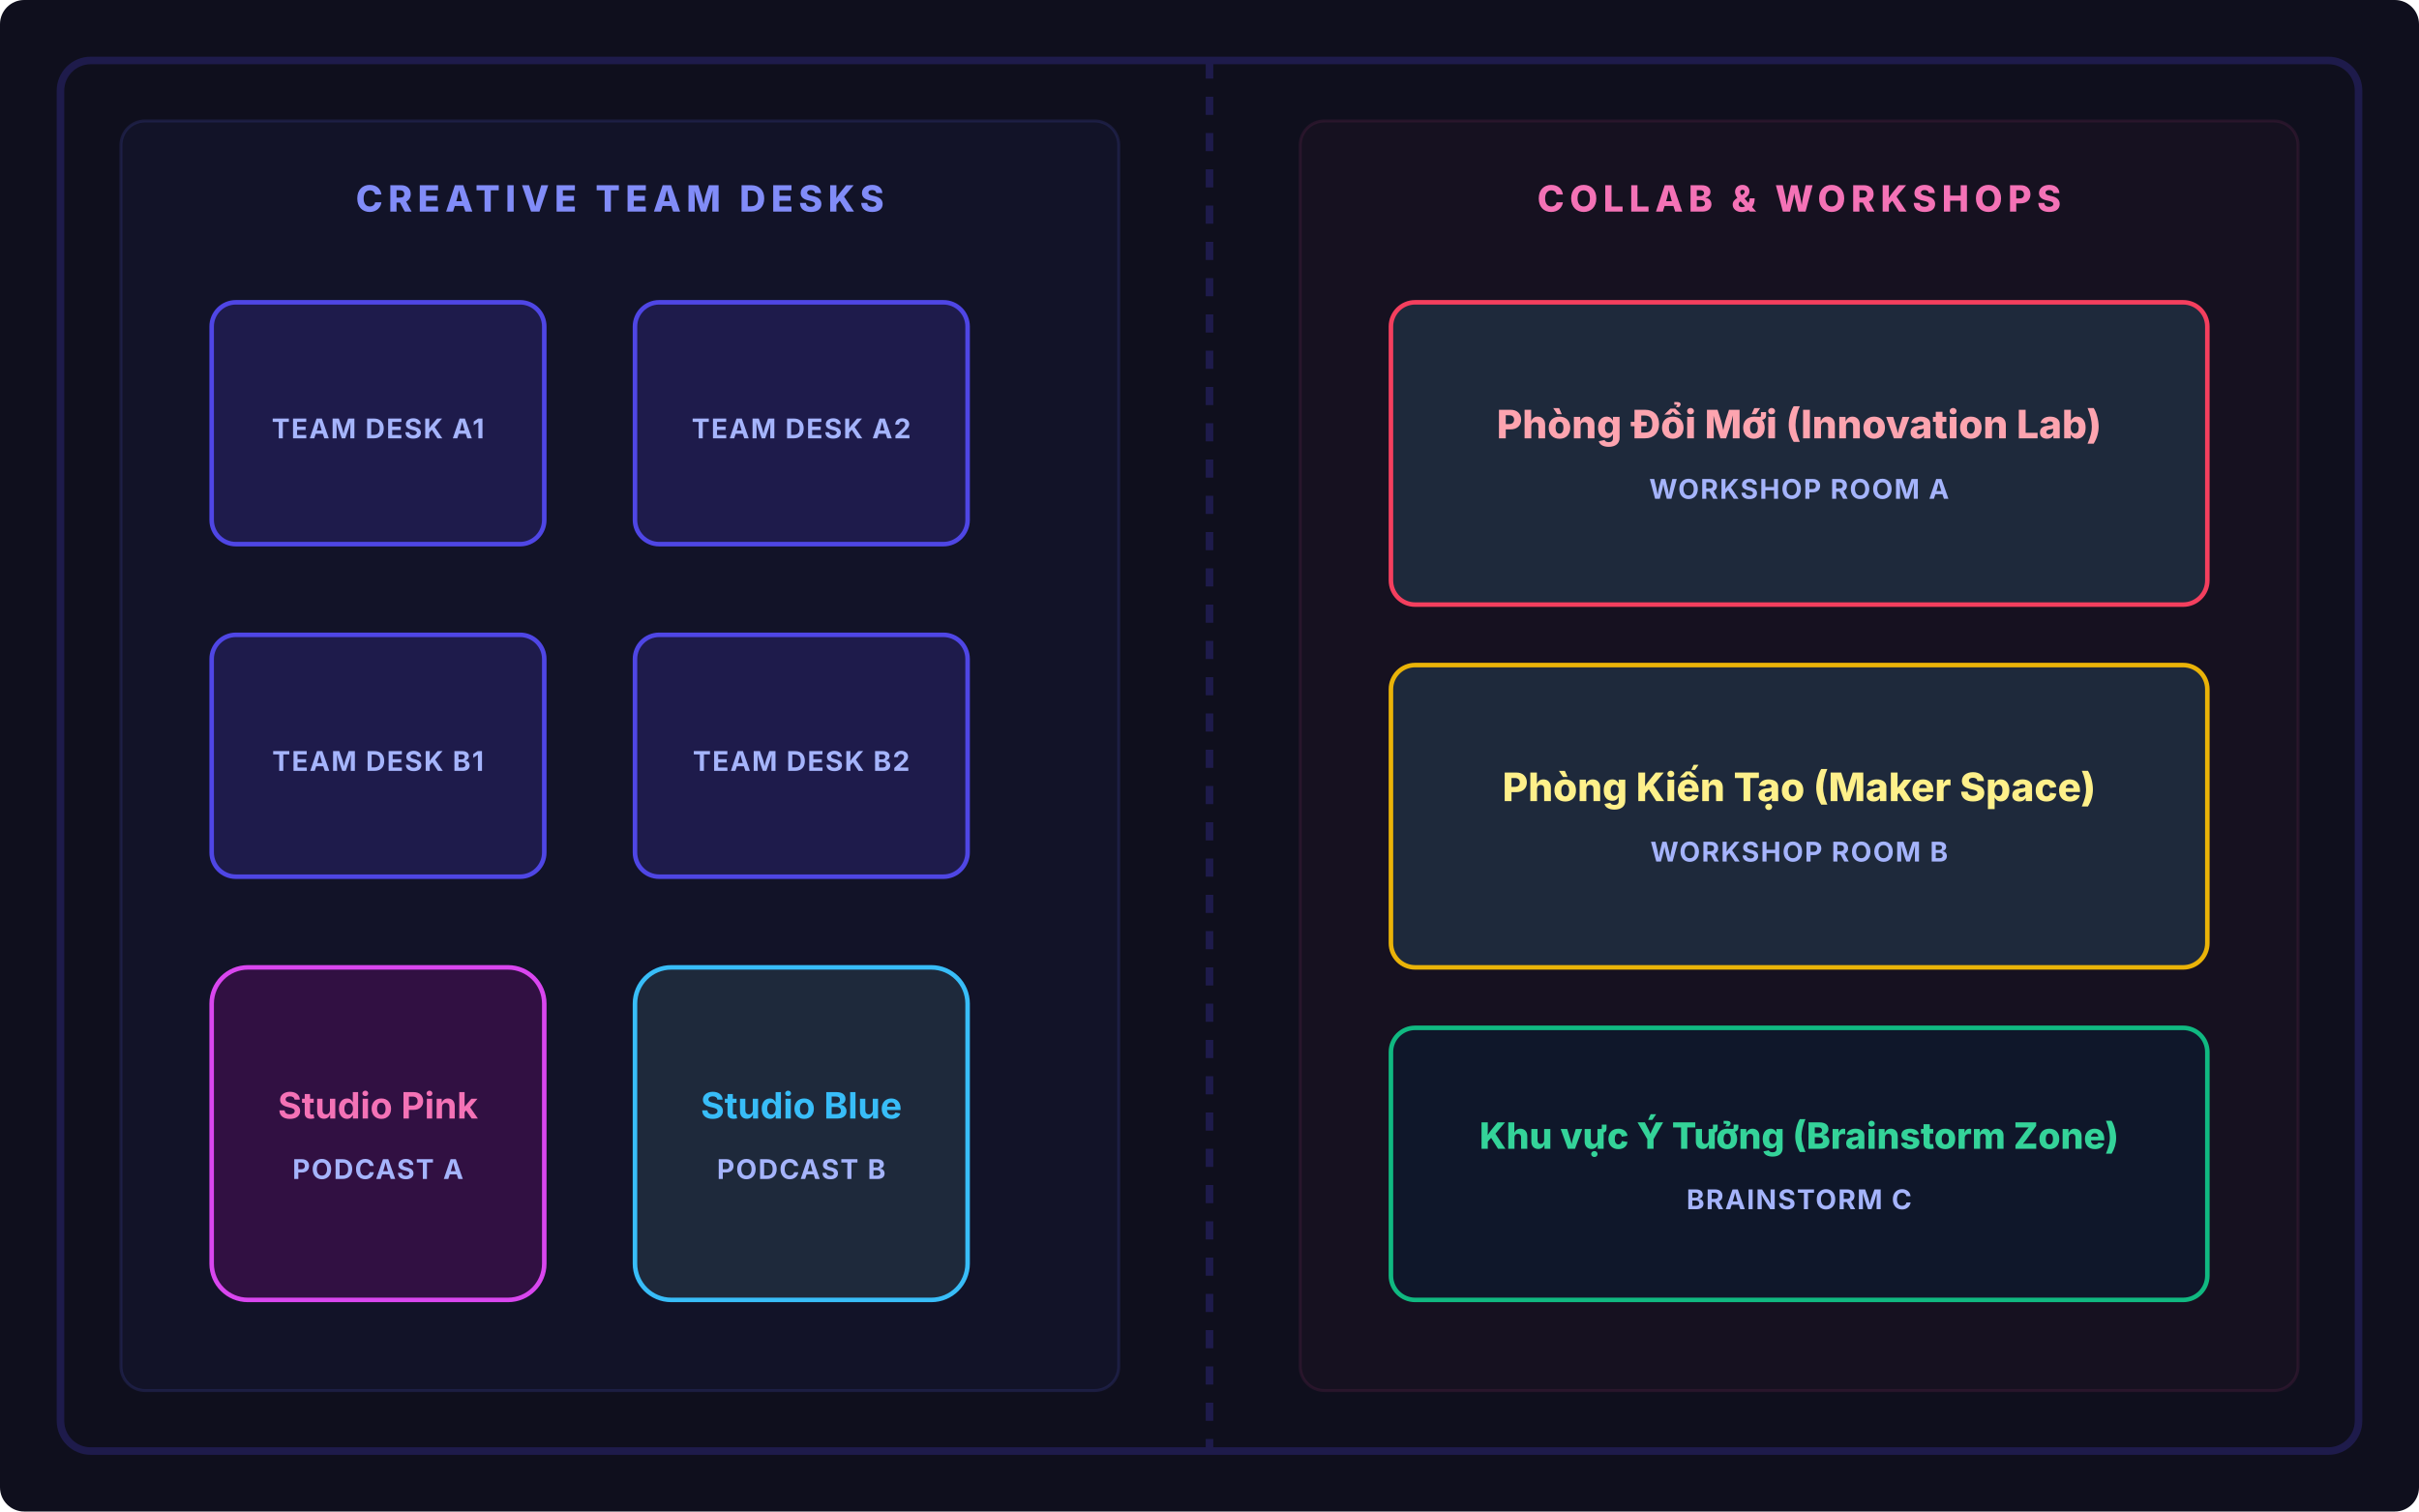
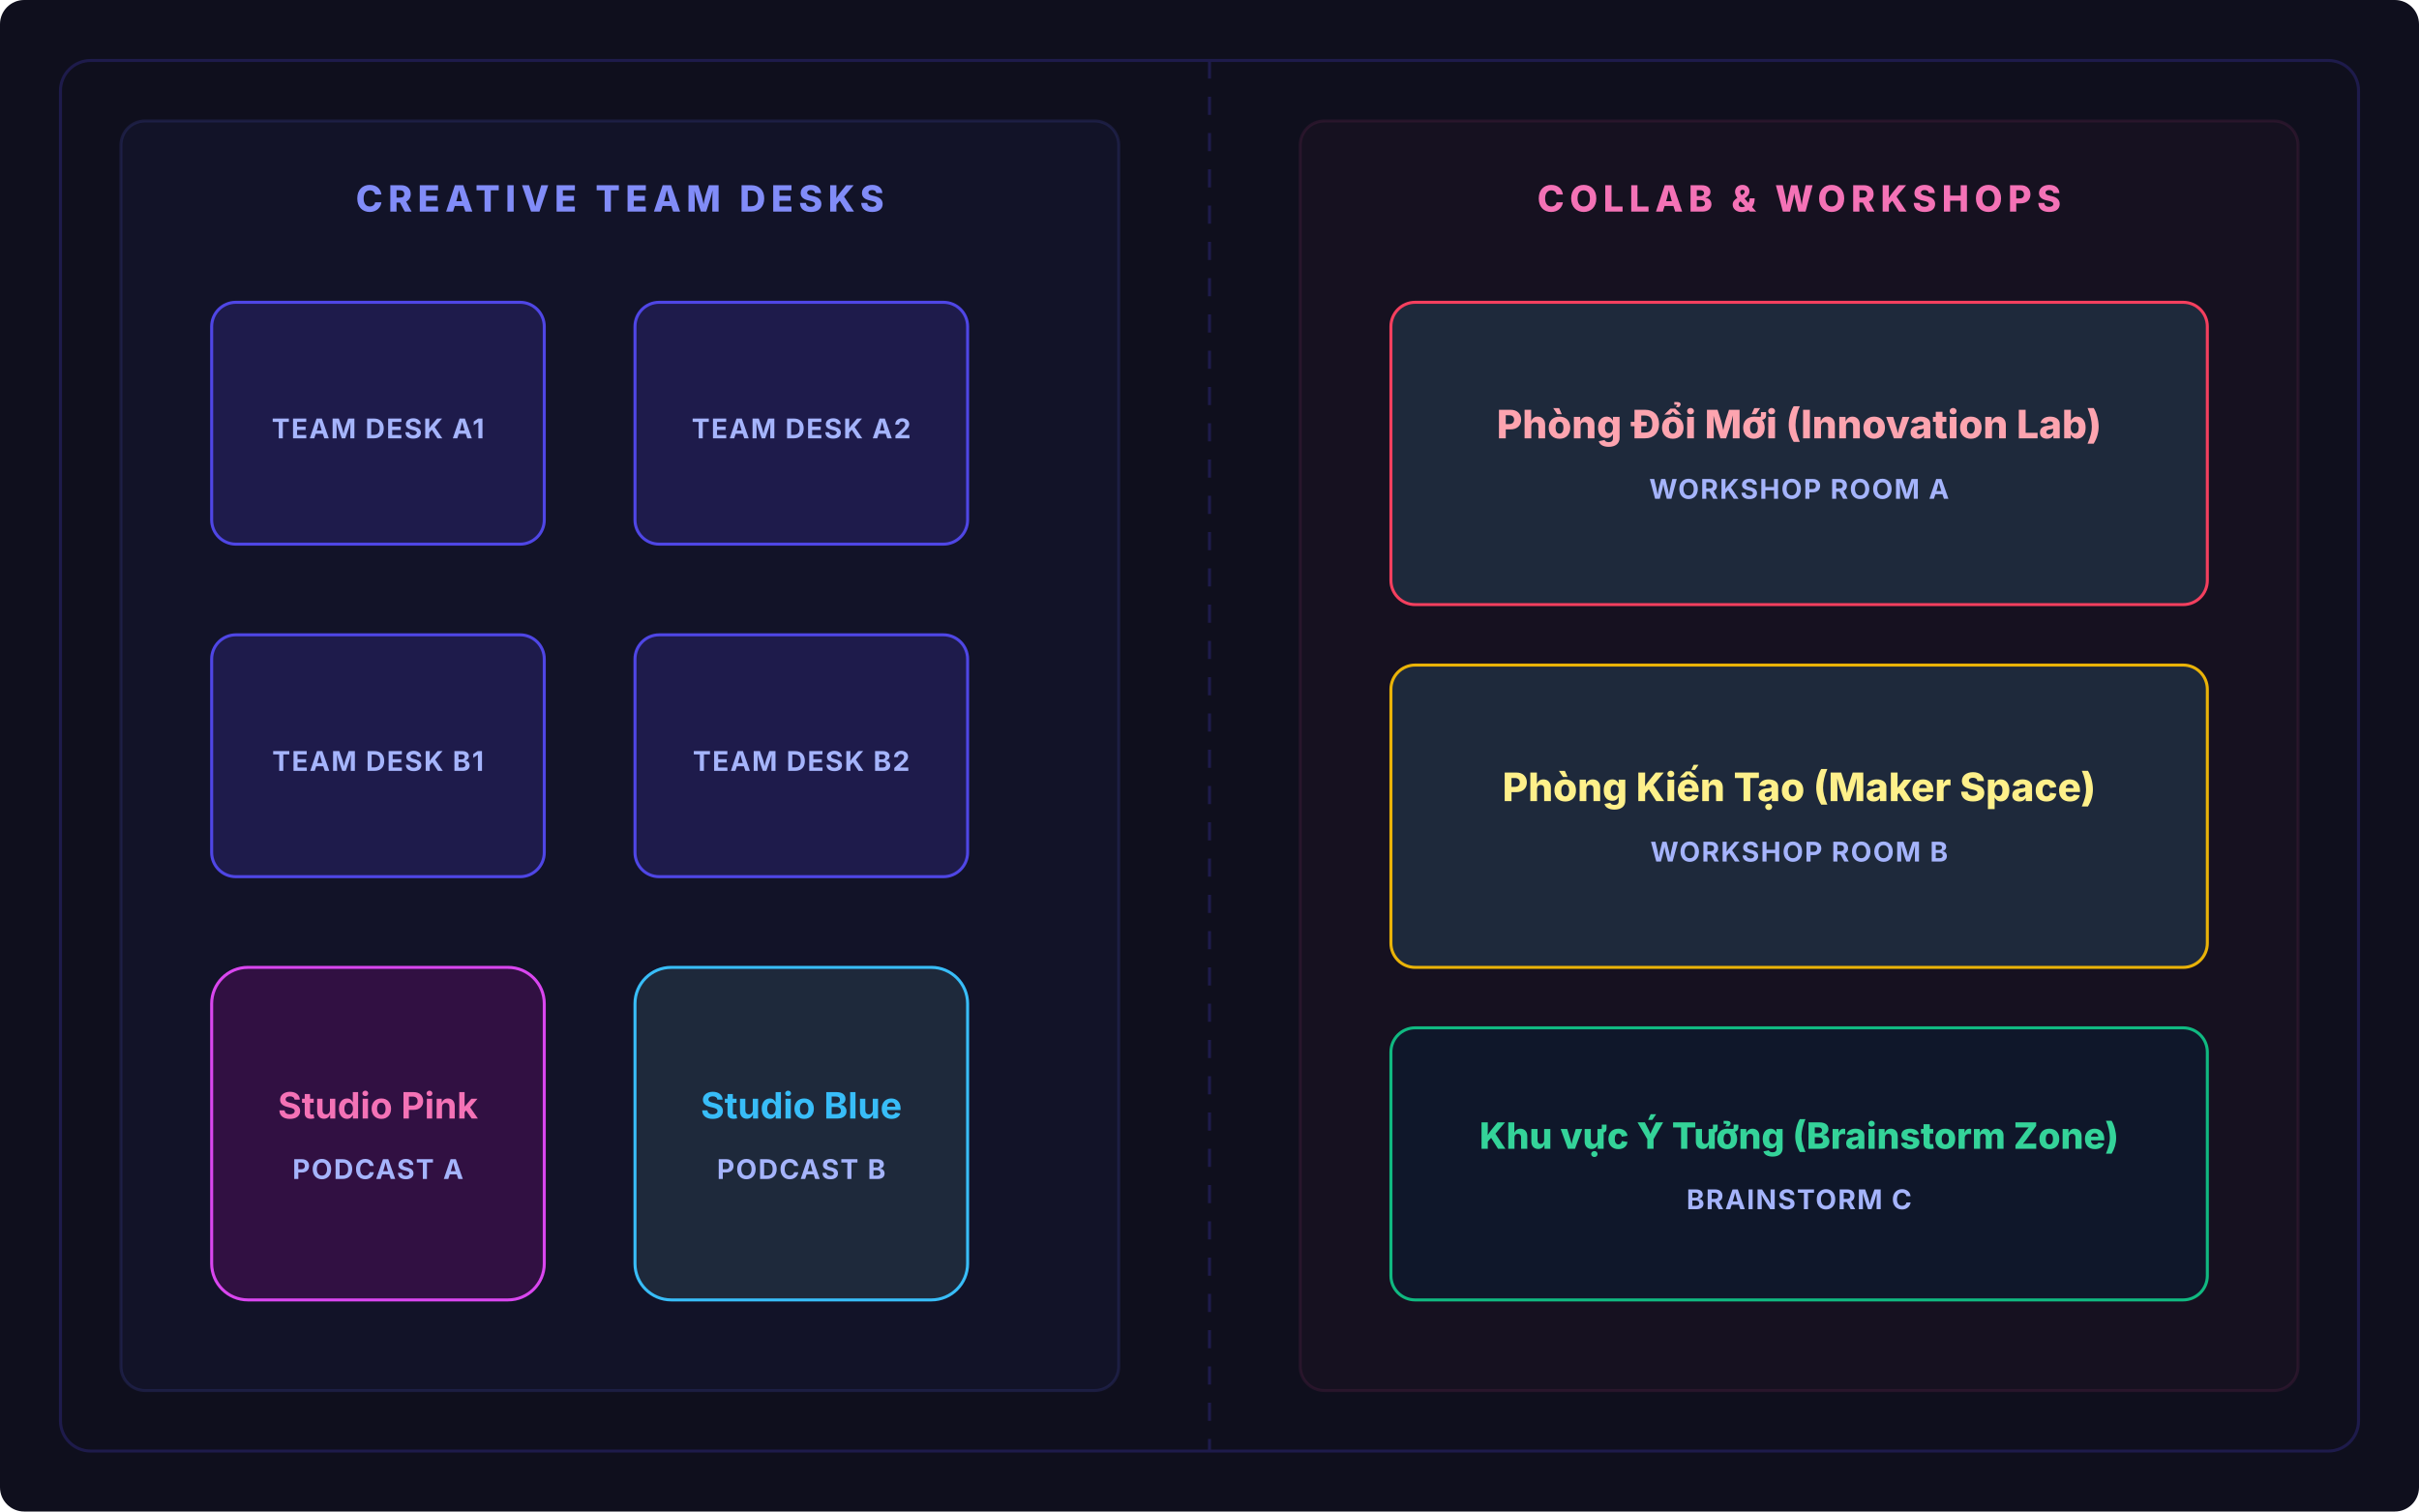
<svg xmlns="http://www.w3.org/2000/svg" viewBox="0 0 800 500" width="800" height="500">
  <defs>
    <style>
      text { font-family: 'Outfit', 'Inter', sans-serif; }
-       .wall { fill: none; stroke: #1e1b4b; stroke-width: 2.5; }
+       .wall { fill: none; stroke: #1e1b4b; strokeWidth: 2.5; }
      .label { font-size: 9px; font-weight: 700; fill: #a5b4fc; text-anchor: middle; letter-spacing: 0.05em; }
      .zone-label { font-size: 12px; font-weight: 800; text-transform: uppercase; letter-spacing: 0.15em; }
    </style>
  </defs>
  <rect width="800" height="500" fill="#0f0f1d" rx="8" />
  <rect x="20" y="20" width="760" height="460" rx="10" class="wall" stroke-dasharray="none" />
-   <line x1="400" y1="20" x2="400" y2="480" stroke="#1e1b4b" stroke-width="2.5" stroke-dasharray="6,6" />
-   <rect x="40" y="40" width="330" height="420" rx="8" fill="rgba(99, 102, 241, 0.05)" stroke="rgba(99, 102, 241, 0.15)" stroke-width="1" />
+   <line x1="400" y1="20" x2="400" y2="480" stroke="#1e1b4b" strokeWidth="2.5" stroke-dasharray="6,6" />
+   <rect x="40" y="40" width="330" height="420" rx="8" fill="rgba(99, 102, 241, 0.05)" stroke="rgba(99, 102, 241, 0.15)" strokeWidth="1" />
  <text x="205" y="70" class="zone-label" fill="#818cf8" text-anchor="middle">CREATIVE TEAM DESKS</text>
-   <rect id="team_desk_01" x="70" y="100" width="110" height="80" rx="8" fill="#1e1b4b" stroke="#4f46e5" stroke-width="1.5" />
+   <rect id="team_desk_01" x="70" y="100" width="110" height="80" rx="8" fill="#1e1b4b" stroke="#4f46e5" strokeWidth="1.5" />
  <text x="125" y="145" class="label">TEAM DESK A1</text>
-   <rect id="team_desk_02" x="210" y="100" width="110" height="80" rx="8" fill="#1e1b4b" stroke="#4f46e5" stroke-width="1.5" />
+   <rect id="team_desk_02" x="210" y="100" width="110" height="80" rx="8" fill="#1e1b4b" stroke="#4f46e5" strokeWidth="1.5" />
  <text x="265" y="145" class="label">TEAM DESK A2</text>
-   <rect id="team_desk_03" x="70" y="210" width="110" height="80" rx="8" fill="#1e1b4b" stroke="#4f46e5" stroke-width="1.5" />
+   <rect id="team_desk_03" x="70" y="210" width="110" height="80" rx="8" fill="#1e1b4b" stroke="#4f46e5" strokeWidth="1.5" />
  <text x="125" y="255" class="label">TEAM DESK B1</text>
-   <rect id="team_desk_04" x="210" y="210" width="110" height="80" rx="8" fill="#1e1b4b" stroke="#4f46e5" stroke-width="1.5" />
+   <rect id="team_desk_04" x="210" y="210" width="110" height="80" rx="8" fill="#1e1b4b" stroke="#4f46e5" strokeWidth="1.5" />
  <text x="265" y="255" class="label">TEAM DESK B2</text>
-   <rect id="podcast_A" x="70" y="320" width="110" height="110" rx="12" fill="#311042" stroke="#d946ef" stroke-width="1.5" />
+   <rect id="podcast_A" x="70" y="320" width="110" height="110" rx="12" fill="#311042" stroke="#d946ef" strokeWidth="1.5" />
  <text x="125" y="370" font-size="12" font-weight="700" fill="#f472b6" text-anchor="middle">Studio Pink</text>
  <text x="125" y="390" class="label" fill="#f472b6">PODCAST A</text>
-   <rect id="podcast_B" x="210" y="320" width="110" height="110" rx="12" fill="#1e293b" stroke="#38bdf8" stroke-width="1.5" />
+   <rect id="podcast_B" x="210" y="320" width="110" height="110" rx="12" fill="#1e293b" stroke="#38bdf8" strokeWidth="1.5" />
  <text x="265" y="370" font-size="12" font-weight="700" fill="#38bdf8" text-anchor="middle">Studio Blue</text>
  <text x="265" y="390" class="label" fill="#38bdf8">PODCAST B</text>
-   <rect x="430" y="40" width="330" height="420" rx="8" fill="rgba(236, 72, 153, 0.03)" stroke="rgba(236, 72, 153, 0.1)" stroke-width="1" />
+   <rect x="430" y="40" width="330" height="420" rx="8" fill="rgba(236, 72, 153, 0.03)" stroke="rgba(236, 72, 153, 0.1)" strokeWidth="1" />
  <text x="595" y="70" class="zone-label" fill="#f472b6" text-anchor="middle">COLLAB &amp; WORKSHOPS</text>
-   <rect id="workshop_A" x="460" y="100" width="270" height="100" rx="8" fill="#1e293b" stroke="#f43f5e" stroke-width="1.5" />
+   <rect id="workshop_A" x="460" y="100" width="270" height="100" rx="8" fill="#1e293b" stroke="#f43f5e" strokeWidth="1.5" />
  <text x="595" y="145" font-size="13" font-weight="800" fill="#fda4af" text-anchor="middle">Phòng Đổi Mới (Innovation Lab)</text>
  <text x="595" y="165" class="label" fill="#fda4af">WORKSHOP ROOM A</text>
-   <rect id="workshop_B" x="460" y="220" width="270" height="100" rx="8" fill="#1e293b" stroke="#eab308" stroke-width="1.5" />
+   <rect id="workshop_B" x="460" y="220" width="270" height="100" rx="8" fill="#1e293b" stroke="#eab308" strokeWidth="1.5" />
  <text x="595" y="265" font-size="13" font-weight="800" fill="#fef08a" text-anchor="middle">Phòng Kiến Tạo (Maker Space)</text>
  <text x="595" y="285" class="label" fill="#fef08a">WORKSHOP ROOM B</text>
-   <rect id="brainstorm_zone" x="460" y="340" width="270" height="90" rx="8" fill="#0f172a" stroke="#10b981" stroke-width="1.5" />
+   <rect id="brainstorm_zone" x="460" y="340" width="270" height="90" rx="8" fill="#0f172a" stroke="#10b981" strokeWidth="1.5" />
  <text x="595" y="380" font-size="12" font-weight="800" fill="#34d399" text-anchor="middle">Khu vực Ý Tưởng (Brainstorm Zone)</text>
  <text x="595" y="400" class="label" fill="#34d399">BRAINSTORM C</text>
</svg>
